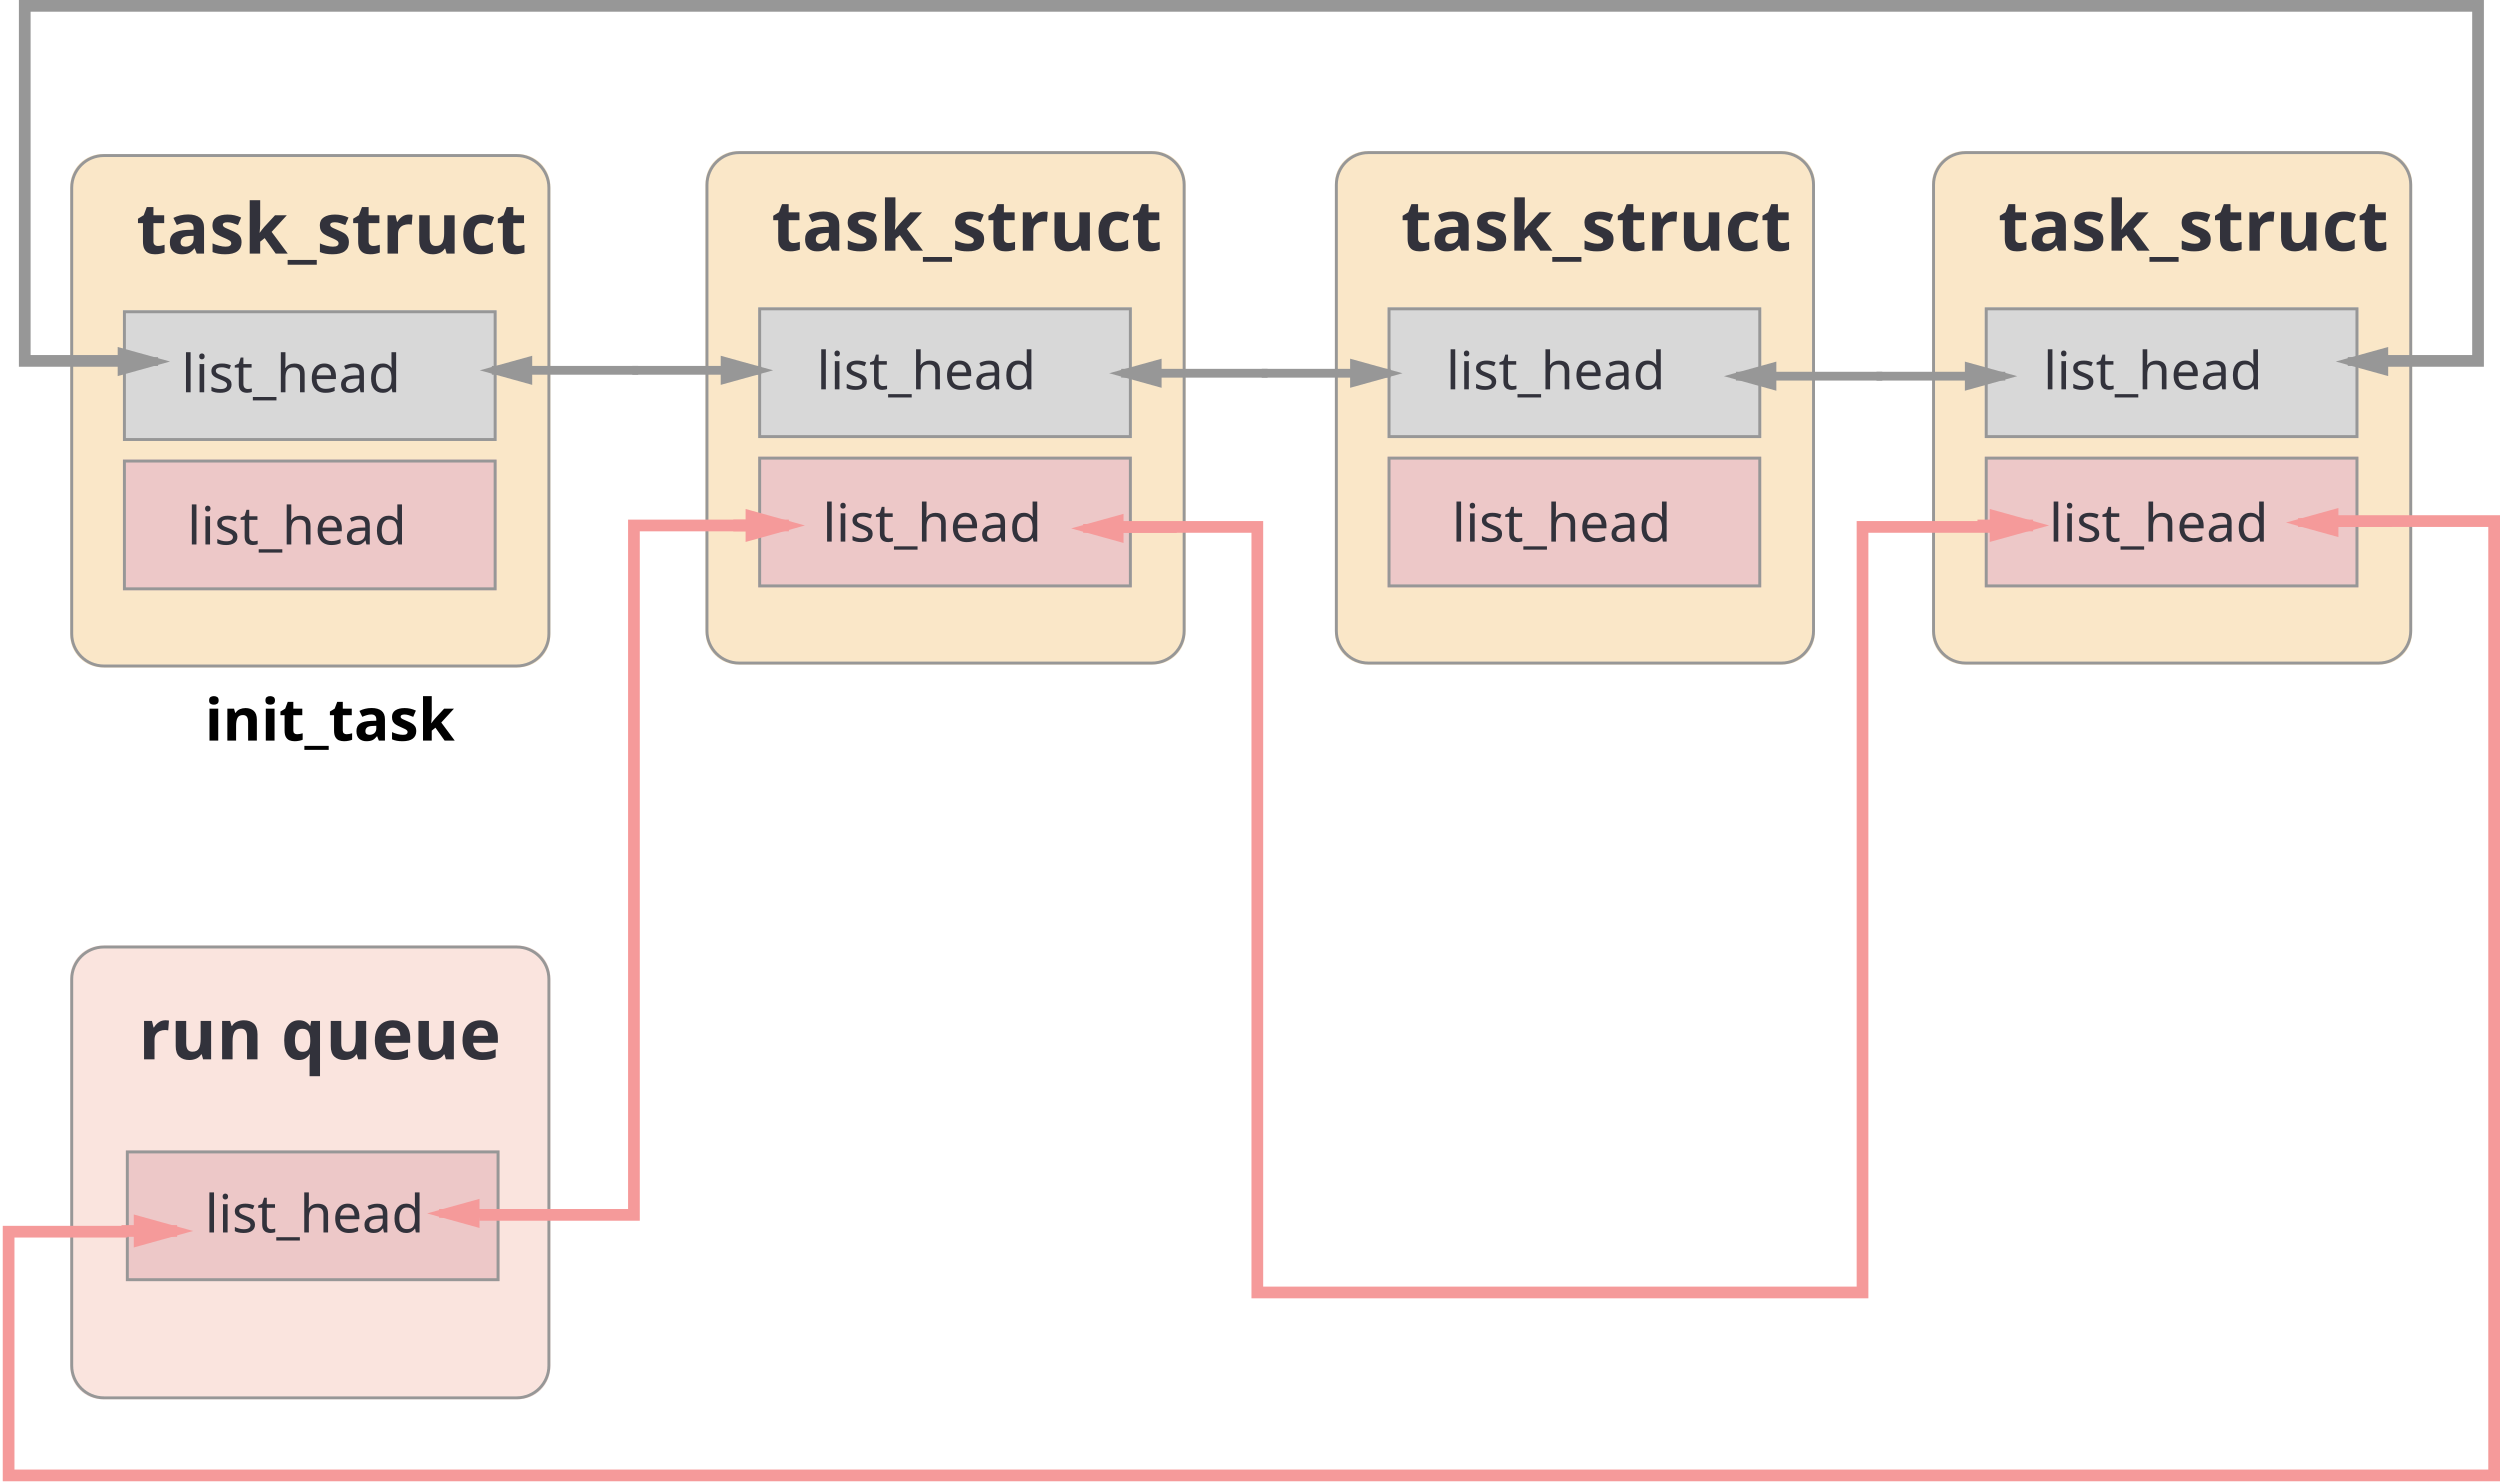
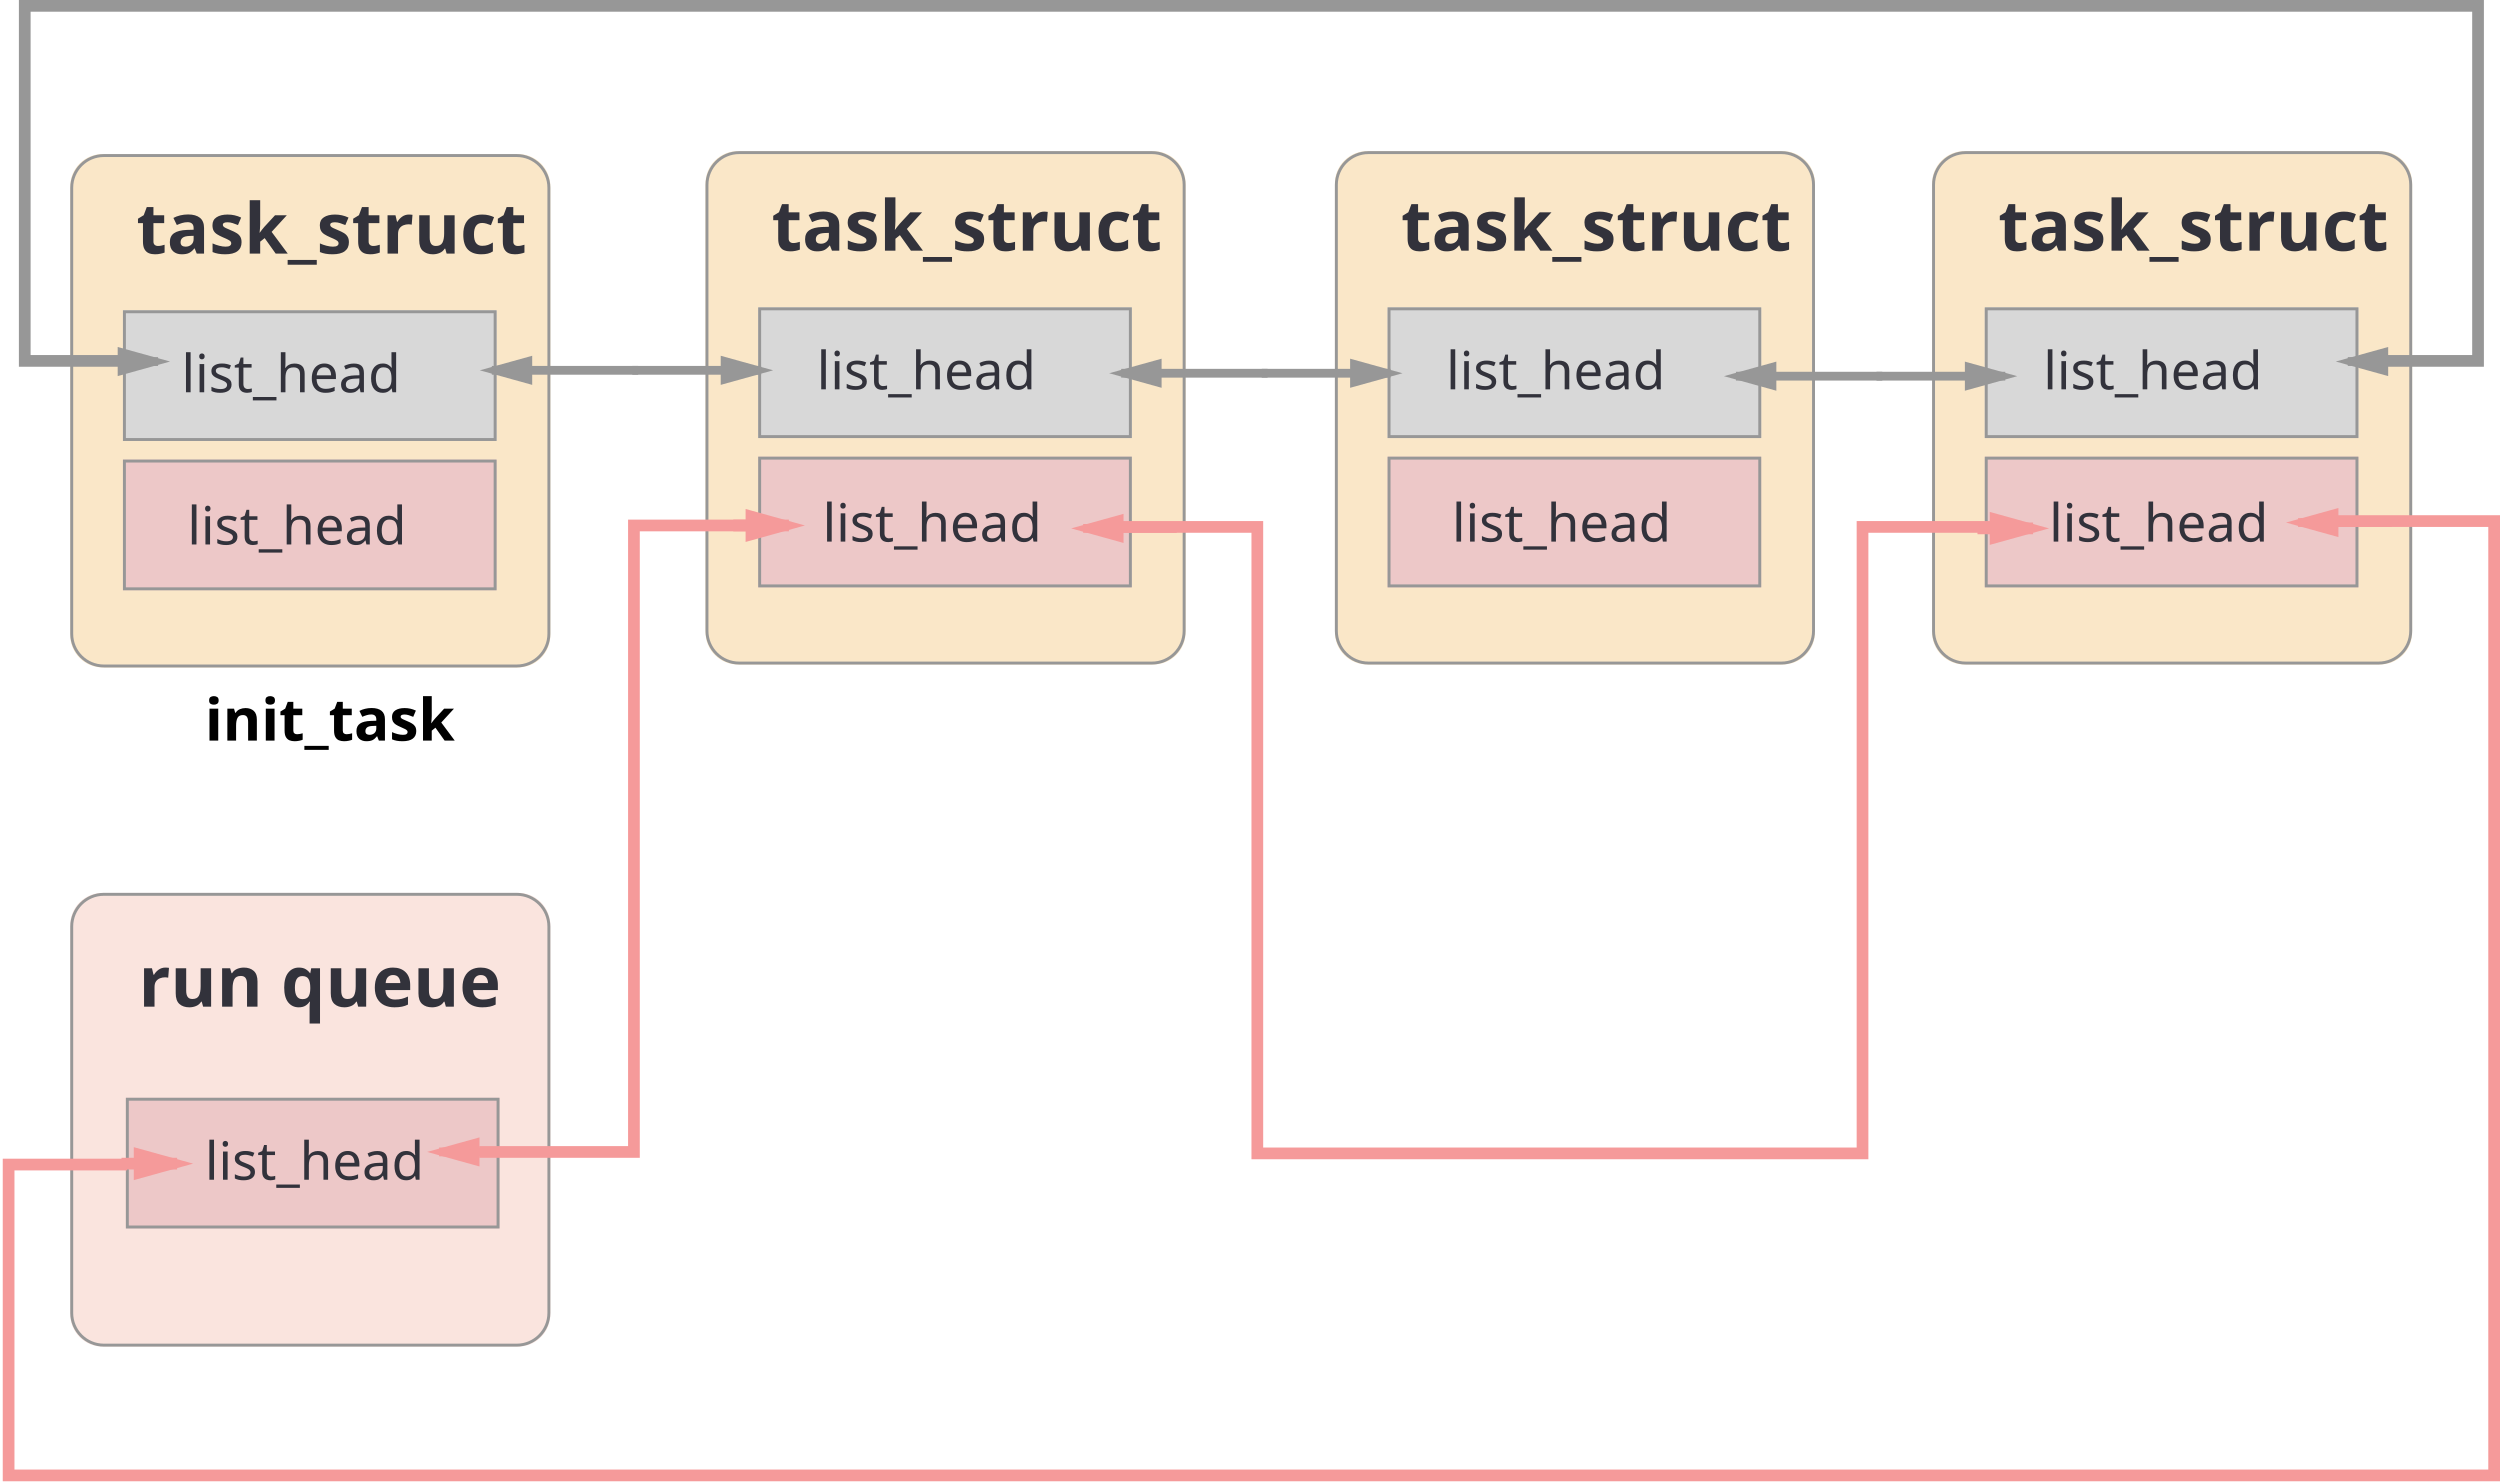
<svg xmlns="http://www.w3.org/2000/svg" width="854px" height="506px" viewBox="0 0 854 506" version="1.1">
  <defs />
  <g id="Page-1" stroke="none" stroke-width="1" fill="none" fill-rule="evenodd">
    <g id="run_queue" transform="translate(2, 2)">
      <g transform="translate(6, 0)">
-         <g id="run-queue" transform="translate(16, 321)">
+         <g id="run-queue" transform="translate(16, 303)">
          <g id="Rectangle-5">
            <g id="path-1-link" fill="#FAE4DE">
              <rect id="path-1" x="0" y="0" width="164" height="155" rx="11" />
            </g>
            <rect id="Rectangle-path" stroke="#979797" x="0.5" y="0.5" width="163" height="154" rx="11" />
          </g>
          <g id="Group" transform="translate(23, 14)" fill="#32323B" font-family="Avenir-Heavy, Avenir" font-size="24" font-weight="600">
            <text id="run-queue">
              <tspan x="0.331" y="24.869">run queue</tspan>
            </text>
          </g>
          <g id="Group-26" transform="translate(19, 70)">
            <g id="Rectangle-6">
              <g id="path-2-link" fill="#EDC8C8">
                <rect id="path-2" x="0" y="0" width="127.632" height="44.639" />
              </g>
              <rect id="Rectangle-path" stroke="#979797" x="0.5" y="0.5" width="126.632" height="43.639" />
            </g>
            <text id="list_head" fill="#32323B" font-family="Avenir-Light, Avenir" font-size="18" font-weight="300">
              <tspan x="27" y="28">list_head</tspan>
            </text>
          </g>
        </g>
        <g id="Group-12">
          <g id="task-struct3" transform="translate(16, 50)">
            <g id="Rectangle-5">
              <g id="path-4-link" fill="#FAE7C8">
                <rect id="path-4" x="0" y="0.633" width="164" height="175.367" rx="11" />
              </g>
              <rect id="Rectangle-path" stroke="#979797" x="0.5" y="1.133" width="163" height="174.367" rx="11" />
            </g>
            <g id="Group-25" transform="translate(18, 54)">
              <g id="Rectangle-6">
                <g id="path-5-link" fill="#D8D8D8">
                  <rect id="path-5" x="0" y="0" width="127.632" height="44.639" />
                </g>
                <rect id="Rectangle-path" stroke="#979797" x="0.5" y="0.5" width="126.632" height="43.639" />
              </g>
              <g id="list_head" transform="translate(20, 10)" fill="#32323B" font-family="Avenir-Book, Avenir" font-size="18" font-weight="normal">
                <text>
                  <tspan x="0" y="18">list_head</tspan>
                </text>
              </g>
            </g>
            <g id="task-struct" transform="translate(22, 10)" fill="#32323B" font-family="Avenir-Heavy, Avenir" font-size="24" font-weight="600">
              <text id="task_struct">
                <tspan x="0.586" y="24.633">task_struct</tspan>
              </text>
            </g>
            <g id="Group-26" transform="translate(18, 105)">
              <g id="Rectangle-6">
                <g id="path-7-link" fill="#EDC8C8">
                  <rect id="path-7" x="0" y="0" width="127.632" height="44.639" />
                </g>
                <rect id="Rectangle-path" stroke="#979797" x="0.5" y="0.5" width="126.632" height="43.639" />
              </g>
            </g>
            <g id="list_head" transform="translate(40, 116)" fill="#32323B" font-family="Avenir-Light, Avenir" font-size="18" font-weight="300">
              <text>
                <tspan x="0" y="18">list_head</tspan>
              </text>
            </g>
          </g>
          <g id="task-struct3" transform="translate(233, 49)">
            <g id="Rectangle-5">
              <g id="path-9-link" fill="#FAE7C8">
                <rect id="path-9" x="0" y="0.633" width="164" height="175.367" rx="11" />
              </g>
              <rect id="Rectangle-path" stroke="#979797" x="0.5" y="1.133" width="163" height="174.367" rx="11" />
            </g>
            <g id="Group-25" transform="translate(18, 54)">
              <g id="Rectangle-6">
                <g id="path-10-link" fill="#D8D8D8">
                  <rect id="path-10" x="0" y="0" width="127.632" height="44.639" />
                </g>
                <rect id="Rectangle-path" stroke="#979797" x="0.5" y="0.5" width="126.632" height="43.639" />
              </g>
              <g id="list_head" transform="translate(20, 10)" fill="#32323B" font-family="Avenir-Book, Avenir" font-size="18" font-weight="normal">
                <text>
                  <tspan x="0" y="18">list_head</tspan>
                </text>
              </g>
            </g>
            <g id="task-struct" transform="translate(22, 10)" fill="#32323B" font-family="Avenir-Heavy, Avenir" font-size="24" font-weight="600">
              <text id="task_struct">
                <tspan x="0.586" y="24.633">task_struct</tspan>
              </text>
            </g>
            <g id="Group-26" transform="translate(18, 105)">
              <g id="Rectangle-6">
                <g id="path-12-link" fill="#EDC8C8">
                  <rect id="path-12" x="0" y="0" width="127.632" height="44.639" />
                </g>
                <rect id="Rectangle-path" stroke="#979797" x="0.5" y="0.5" width="126.632" height="43.639" />
              </g>
            </g>
            <g id="list_head" transform="translate(40, 116)" fill="#32323B" font-family="Avenir-Light, Avenir" font-size="18" font-weight="300">
              <text>
                <tspan x="0" y="18">list_head</tspan>
              </text>
            </g>
          </g>
          <g id="task-struct3" transform="translate(448, 49)">
            <g id="Rectangle-5">
              <g id="path-14-link" fill="#FAE7C8">
                <rect id="path-14" x="0" y="0.633" width="164" height="175.367" rx="11" />
              </g>
              <rect id="Rectangle-path" stroke="#979797" x="0.5" y="1.133" width="163" height="174.367" rx="11" />
            </g>
            <g id="Group-25" transform="translate(18, 54)">
              <g id="Rectangle-6">
                <g id="path-15-link" fill="#D8D8D8">
                  <rect id="path-15" x="0" y="0" width="127.632" height="44.639" />
                </g>
                <rect id="Rectangle-path" stroke="#979797" x="0.5" y="0.5" width="126.632" height="43.639" />
              </g>
              <g id="list_head" transform="translate(20, 10)" fill="#32323B" font-family="Avenir-Book, Avenir" font-size="18" font-weight="normal">
                <text>
                  <tspan x="0" y="18">list_head</tspan>
                </text>
              </g>
            </g>
            <g id="task-struct" transform="translate(22, 10)" fill="#32323B" font-family="Avenir-Heavy, Avenir" font-size="24" font-weight="600">
              <text id="task_struct">
                <tspan x="0.586" y="24.633">task_struct</tspan>
              </text>
            </g>
            <g id="Group-26" transform="translate(18, 105)">
              <g id="Rectangle-6">
                <g id="path-17-link" fill="#EDC8C8">
                  <rect id="path-17" x="0" y="0" width="127.632" height="44.639" />
                </g>
                <rect id="Rectangle-path" stroke="#979797" x="0.5" y="0.5" width="126.632" height="43.639" />
              </g>
            </g>
            <g id="list_head" transform="translate(40, 116)" fill="#32323B" font-family="Avenir-Light, Avenir" font-size="18" font-weight="300">
              <text>
                <tspan x="0" y="18">list_head</tspan>
              </text>
            </g>
          </g>
          <g id="task-struct3" transform="translate(652, 49)">
            <g id="Rectangle-5">
              <g id="path-14-link" fill="#FAE7C8">
                <rect id="path-14" x="0" y="0.633" width="164" height="175.367" rx="11" />
              </g>
              <rect id="Rectangle-path" stroke="#979797" x="0.5" y="1.133" width="163" height="174.367" rx="11" />
            </g>
            <g id="Group-25" transform="translate(18, 54)">
              <g id="Rectangle-6">
                <g id="path-15-link" fill="#D8D8D8">
                  <rect id="path-15" x="0" y="0" width="127.632" height="44.639" />
                </g>
                <rect id="Rectangle-path" stroke="#979797" x="0.5" y="0.5" width="126.632" height="43.639" />
              </g>
              <g id="list_head" transform="translate(20, 10)" fill="#32323B" font-family="Avenir-Book, Avenir" font-size="18" font-weight="normal">
                <text>
                  <tspan x="0" y="18">list_head</tspan>
                </text>
              </g>
            </g>
            <g id="task-struct" transform="translate(22, 10)" fill="#32323B" font-family="Avenir-Heavy, Avenir" font-size="24" font-weight="600">
              <text id="task_struct">
                <tspan x="0.586" y="24.633">task_struct</tspan>
              </text>
            </g>
            <g id="Group-26" transform="translate(18, 105)">
              <g id="Rectangle-6">
                <g id="path-17-link" fill="#EDC8C8">
                  <rect id="path-17" x="0" y="0" width="127.632" height="44.639" />
                </g>
                <rect id="Rectangle-path" stroke="#979797" x="0.5" y="0.5" width="126.632" height="43.639" />
              </g>
            </g>
            <g id="list_head" transform="translate(40, 116)" fill="#32323B" font-family="Avenir-Light, Avenir" font-size="18" font-weight="300">
              <text>
                <tspan x="0" y="18">list_head</tspan>
              </text>
            </g>
          </g>
          <polyline id="Line-2" stroke="#979797" stroke-width="4" stroke-linecap="square" points="30.98 121.281 0.453 121.281 0.453 0 838.5 2.52467318e-15 838.5 121.281 804.355 121.281" />
          <path d="M23.5,121.5 L44.5,121.5" id="Line-3" stroke="#979797" stroke-width="3" stroke-linecap="square" />
          <path id="Line-3-decoration-1" d="M44.5,121.5 L33.7,118.5 L33.7,124.5 L44.5,121.5 Z" stroke="#979797" stroke-width="3" stroke-linecap="square" />
          <path d="M807.5,121.5 L795.5,121.5" id="Line-4" stroke="#979797" stroke-width="3" stroke-linecap="square" />
          <path id="Line-4-decoration-1" d="M795.5,121.5 L806.3,124.5 L806.3,118.5 L795.5,121.5 Z" stroke="#979797" stroke-width="3" stroke-linecap="square" />
        </g>
      </g>
-       <polyline id="Line-6" stroke="#F59A9A" stroke-width="4" stroke-linecap="square" points="793.5 176 850 176 850 502 0.941 502 0.941 418.744 39.527 418.744" />
+       <polyline id="Line-6" stroke="#F59A9A" stroke-width="4" stroke-linecap="square" points="793.5 176 850 176 850 502 0.941 502 0.941 395.812 39.402 395.812" />
      <path d="M250.5,177.5 L265.5,177.5" id="Line-8" stroke="#F59A9A" stroke-width="4" stroke-linecap="square" />
      <path id="Line-8-decoration-1" d="M265.5,177.5 L254.7,174.5 L254.7,180.5 L265.5,177.5 Z" stroke="#F59A9A" stroke-width="4" stroke-linecap="square" />
-       <polyline id="Line-5" stroke="#F59A9A" stroke-width="4" stroke-linecap="square" points="253.703 177.5 214.55 177.5 214.55 413 163.703 413" />
+       <polyline id="Line-5" stroke="#F59A9A" stroke-width="4" stroke-linecap="square" points="253.703 177.5 214.55 177.5 214.55 391.508 163.703 391.508" />
      <g id="Group-2" transform="translate(167, 123)" stroke="#979797" stroke-linecap="square" stroke-width="3">
        <path d="M48.5,1.5 L89.5,1.5" id="Line" />
        <path id="Line-decoration-1" d="M89.5,1.5 L78.7,-1.5 L78.7,4.5 L89.5,1.5 Z" />
        <path d="M47.5,1.5 L0.5,1.5" id="Line" />
        <path id="Line-decoration-1" d="M0.5,1.5 L11.3,4.5 L11.3,-1.5 L0.5,1.5 Z" />
      </g>
      <g id="Group-2" transform="translate(382, 124)" stroke="#979797" stroke-linecap="square" stroke-width="3">
        <path d="M48.5,1.5 L89.5,1.5" id="Line" />
        <path id="Line-decoration-1" d="M89.5,1.5 L78.7,-1.5 L78.7,4.5 L89.5,1.5 Z" />
        <path d="M47.5,1.5 L0.5,1.5" id="Line" />
        <path id="Line-decoration-1" d="M0.5,1.5 L11.3,4.5 L11.3,-1.5 L0.5,1.5 Z" />
      </g>
      <g id="Group-2" transform="translate(592, 125)" stroke="#979797" stroke-linecap="square" stroke-width="3">
        <path d="M48.5,1.5 L89.5,1.5" id="Line" />
        <path id="Line-decoration-1" d="M89.5,1.5 L78.7,-1.5 L78.7,4.5 L89.5,1.5 Z" />
        <path d="M47.5,1.5 L0.5,1.5" id="Line" />
        <path id="Line-decoration-1" d="M0.5,1.5 L11.3,4.5 L11.3,-1.5 L0.5,1.5 Z" />
      </g>
-       <polyline id="Line-7" stroke="#F59A9A" stroke-width="4" stroke-linecap="square" points="382.5 177.992 427.5 177.992 427.5 439.504 634.238 439.504 634.238 177.992 684.121 177.992" />
-       <path d="M41.5,418.5 L56.5,418.5" id="Line-8" stroke="#F59A9A" stroke-width="4" stroke-linecap="square" />
-       <path id="Line-8-decoration-1" d="M56.5,418.5 L45.7,415.5 L45.7,421.5 L56.5,418.5 Z" stroke="#F59A9A" stroke-width="4" stroke-linecap="square" />
-       <path d="M675.5,177.5 L690.5,177.5" id="Line-8" stroke="#F59A9A" stroke-width="4" stroke-linecap="square" />
-       <path id="Line-8-decoration-1" d="M690.5,177.5 L679.7,174.5 L679.7,180.5 L690.5,177.5 Z" stroke="#F59A9A" stroke-width="4" stroke-linecap="square" />
+       <polyline id="Line-7" stroke="#F59A9A" stroke-width="4" stroke-linecap="square" points="382.5 177.992 427.5 177.992 427.5 392 634.238 392 634.238 177.992 684.121 177.992" />
+       <path d="M41.5,395.5 L56.5,395.5" id="Line-8" stroke="#F59A9A" stroke-width="4" stroke-linecap="square" />
+       <path id="Line-8-decoration-1" d="M56.5,395.5 L45.7,392.5 L45.7,398.5 L56.5,395.5 Z" stroke="#F59A9A" stroke-width="4" stroke-linecap="square" />
+       <path d="M675.5,178.5 L690.5,178.5" id="Line-8" stroke="#F59A9A" stroke-width="4" stroke-linecap="square" />
+       <path id="Line-8-decoration-1" d="M690.5,178.5 L679.7,175.5 L679.7,181.5 L690.5,178.5 Z" stroke="#F59A9A" stroke-width="4" stroke-linecap="square" />
      <path d="M398.5,178.5 L369.5,178.5" id="Line-9" stroke="#F59A9A" stroke-width="3" stroke-linecap="square" />
      <path id="Line-9-decoration-1" d="M369.5,178.5 L380.3,181.5 L380.3,175.5 L369.5,178.5 Z" stroke="#F59A9A" stroke-width="3" stroke-linecap="square" />
-       <path d="M178.5,412.5 L149.5,412.5" id="Line-9" stroke="#F59A9A" stroke-width="3" stroke-linecap="square" />
-       <path id="Line-9-decoration-1" d="M149.5,412.5 L160.3,415.5 L160.3,409.5 L149.5,412.5 Z" stroke="#F59A9A" stroke-width="3" stroke-linecap="square" />
+       <path d="M178.5,391.5 L149.5,391.5" id="Line-9" stroke="#F59A9A" stroke-width="3" stroke-linecap="square" />
+       <path id="Line-9-decoration-1" d="M149.5,391.5 L160.3,394.5 L160.3,388.5 L149.5,391.5 Z" stroke="#F59A9A" stroke-width="3" stroke-linecap="square" />
      <path d="M813.5,176.5 L784.5,176.5" id="Line-9" stroke="#F59A9A" stroke-width="3" stroke-linecap="square" />
      <path id="Line-9-decoration-1" d="M784.5,176.5 L795.3,179.5 L795.3,173.5 L784.5,176.5 Z" stroke="#F59A9A" stroke-width="3" stroke-linecap="square" />
      <text id="init_task" font-family="Avenir-Heavy, Avenir" font-size="20" font-weight="600" fill="#000000">
        <tspan x="68" y="251">init_task</tspan>
      </text>
    </g>
  </g>
</svg>
